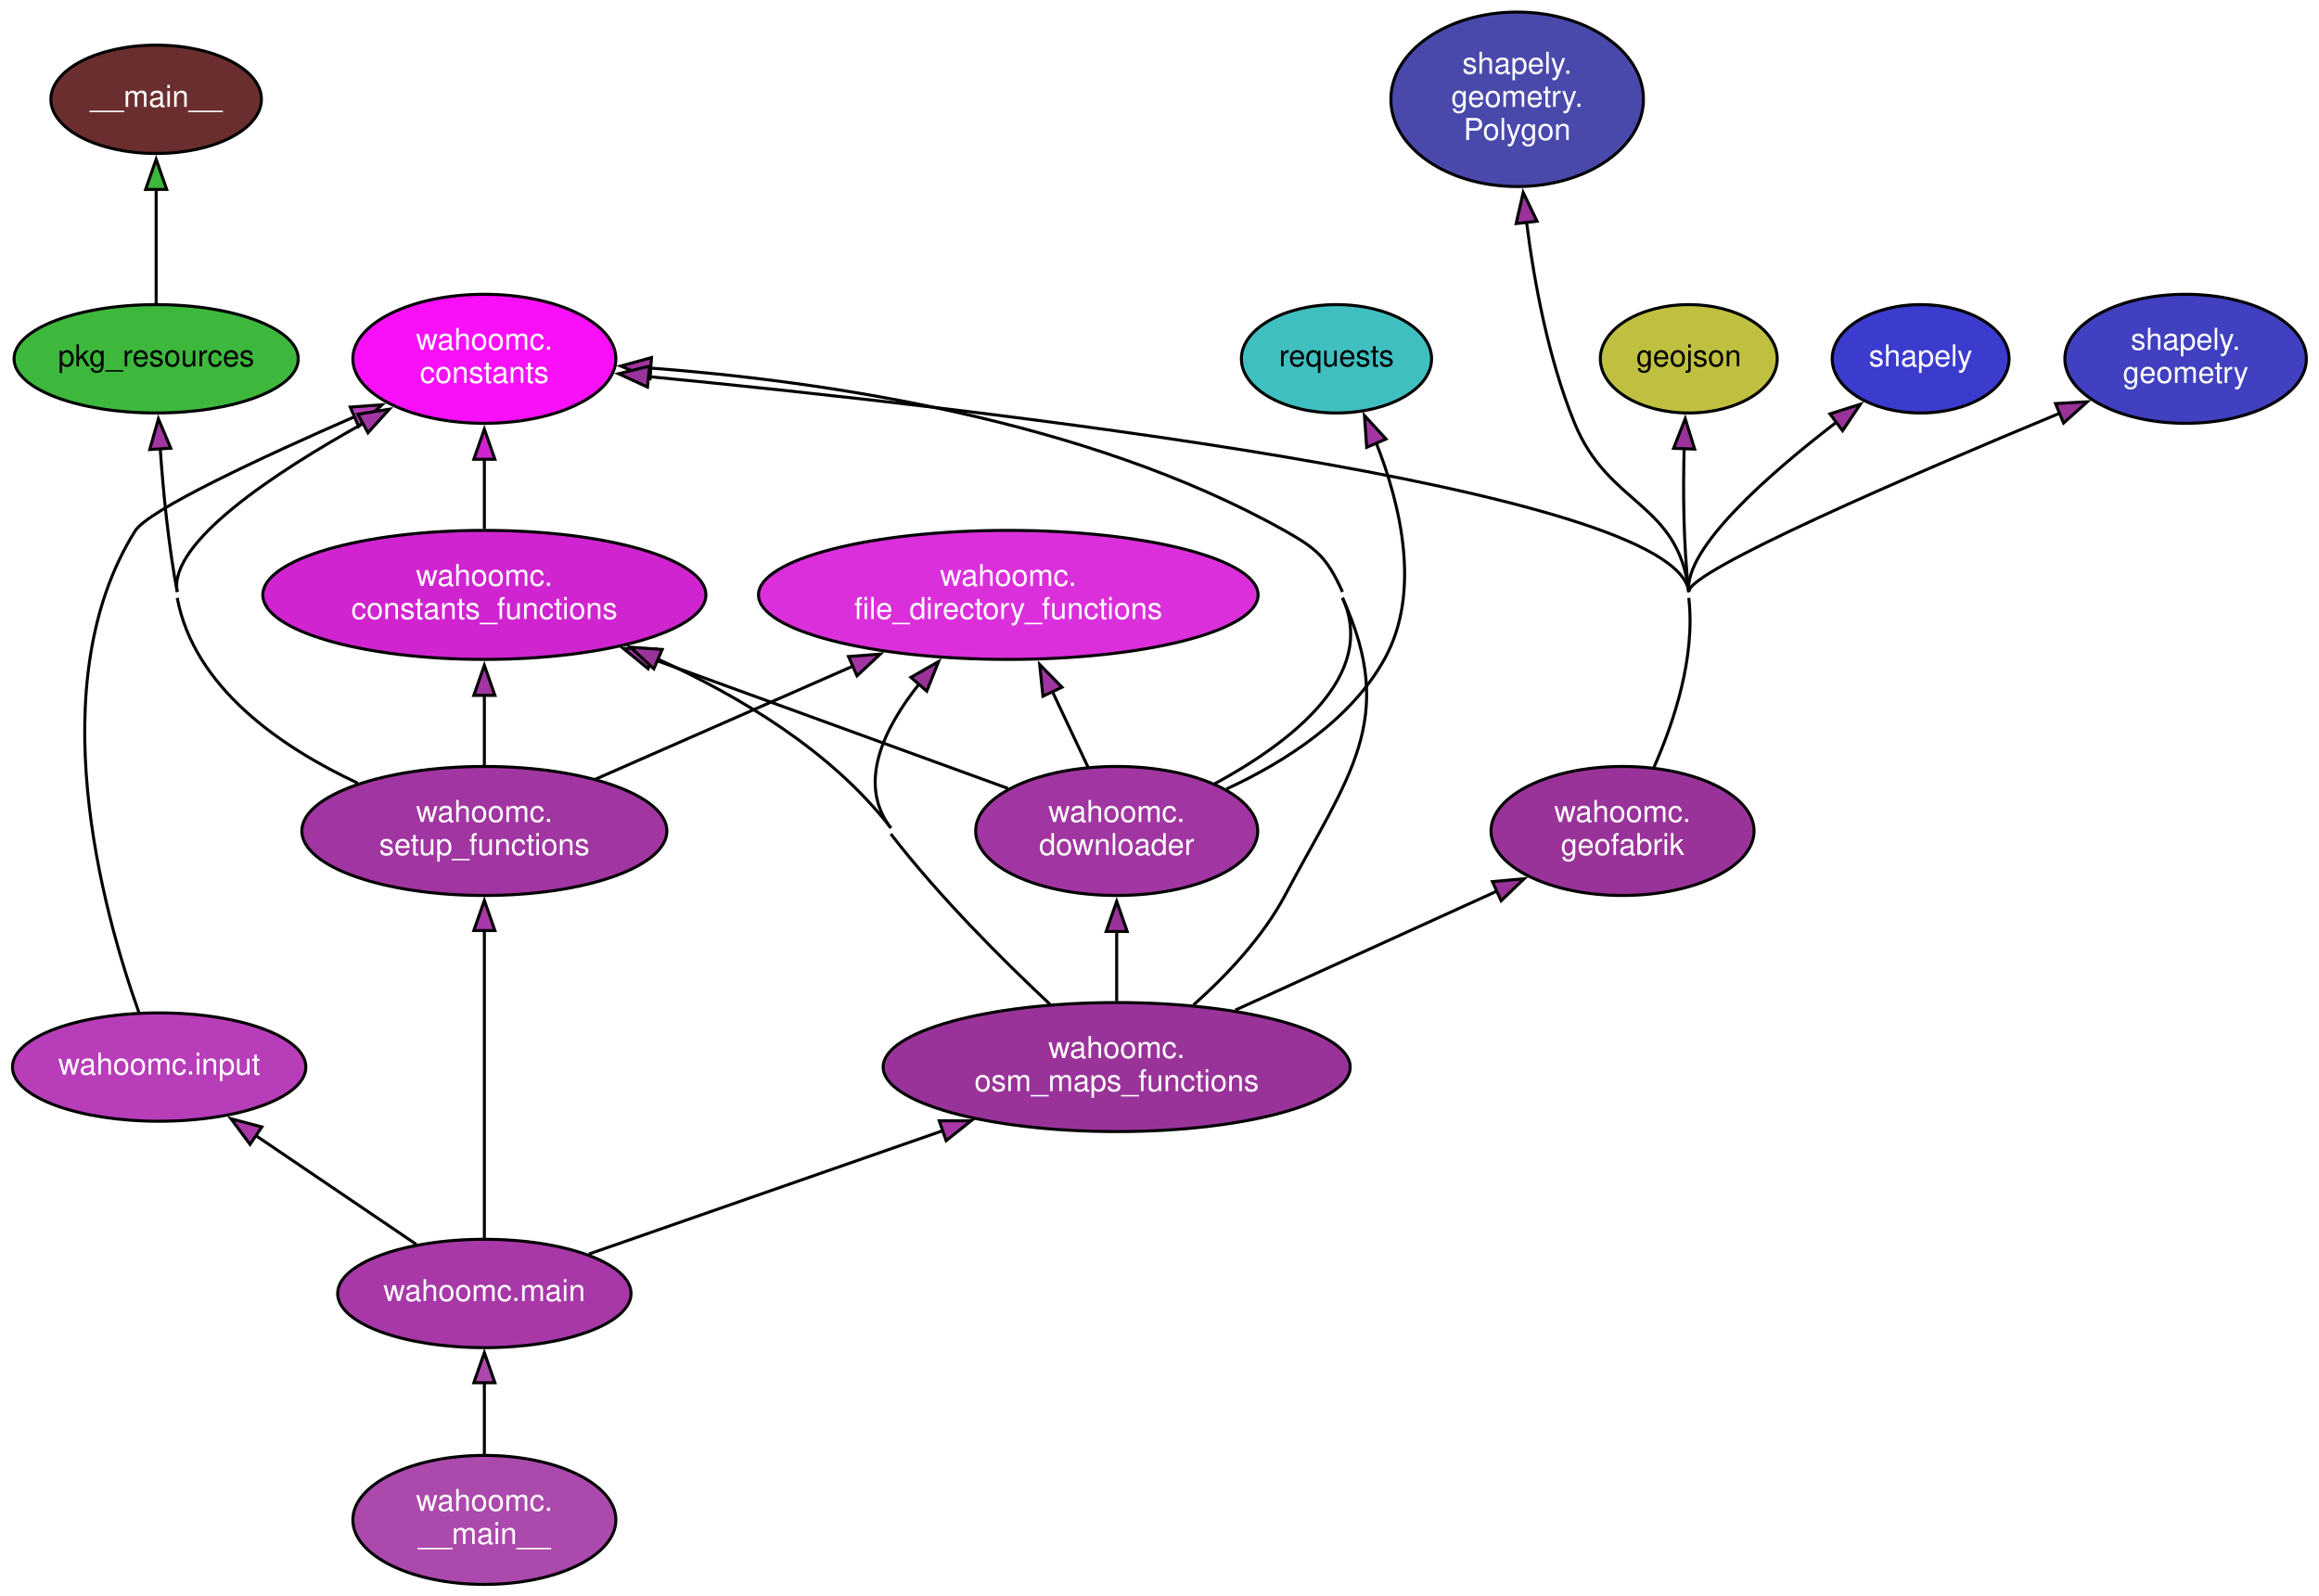
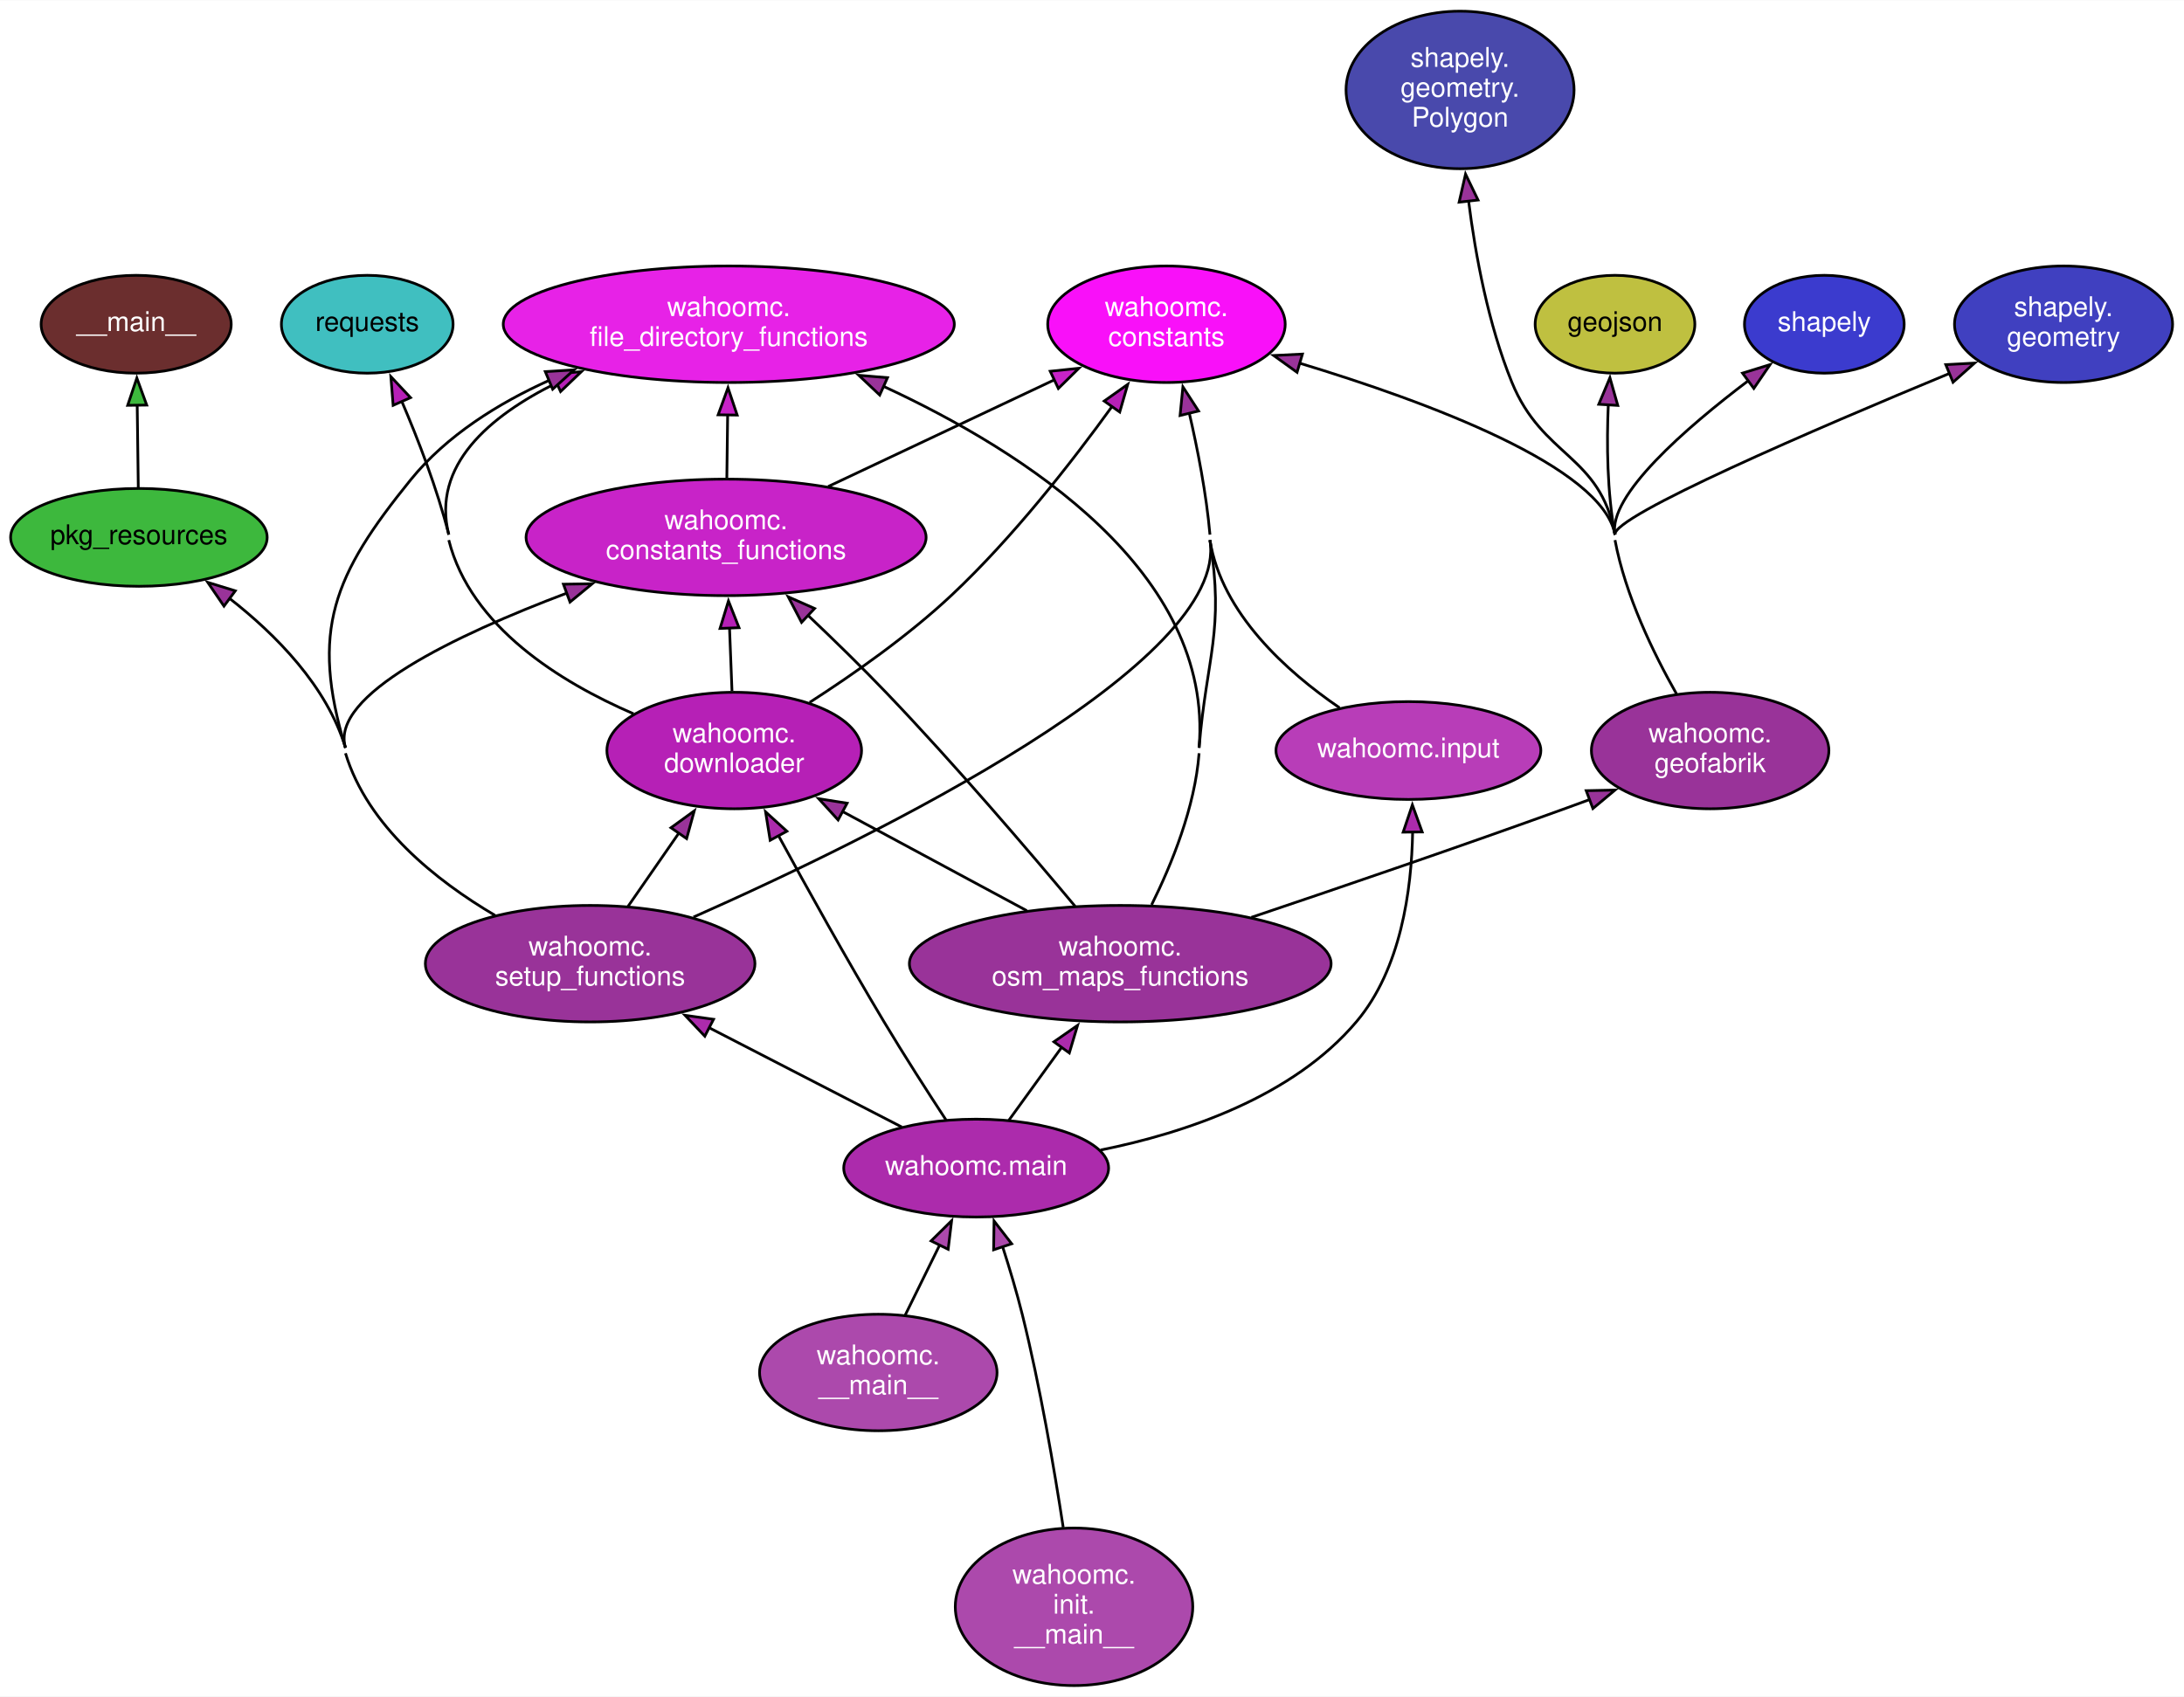
- <svg xmlns="http://www.w3.org/2000/svg" width="770pt" height="530pt" viewBox="0.00 0.00 770.16 530.11">
-   <g id="graph0" class="graph" transform="scale(1 1) rotate(0) translate(4 526.11)">
+ <svg xmlns="http://www.w3.org/2000/svg" width="803pt" height="624pt" viewBox="0.00 0.00 803.40 624.10">
+   <g id="graph0" class="graph" transform="scale(1 1) rotate(0) translate(4 620.1)">
    <style>.edge&gt;path:hover{stroke-width:8}</style>
-     <polygon fill="white" stroke="none" points="-4,4 -4,-526.11 766.16,-526.11 766.16,4 -4,4" />
+     <polygon fill="white" stroke="none" points="-4,4 -4,-620.1 799.4,-620.1 799.4,4 -4,4" />
    <g id="node1" class="node">
      <style>.edge&gt;path:hover{stroke-width:8}</style>
-       <ellipse fill="#6b2e2e" stroke="black" cx="47.86" cy="-493.12" rx="34.96" ry="18" />
-       <text text-anchor="middle" x="47.86" y="-490.62" font-family="Helvetica,sans-Serif" font-size="10.00" fill="#ffffff">__main__</text>
+       <ellipse fill="#6b2e2e" stroke="black" cx="46.09" cy="-500.9" rx="34.96" ry="18" />
+       <text text-anchor="middle" x="46.09" y="-498.4" font-family="Helvetica,sans-Serif" font-size="10.00" fill="#ffffff">__main__</text>
    </g>
    <g id="node2" class="node">
      <style>.edge&gt;path:hover{stroke-width:8}</style>
-       <ellipse fill="#bfc040" stroke="black" cx="556.86" cy="-406.92" rx="29.37" ry="18" />
-       <text text-anchor="middle" x="556.86" y="-404.42" font-family="Helvetica,sans-Serif" font-size="10.00" fill="#000000">geojson</text>
+       <ellipse fill="#bfc040" stroke="black" cx="590.09" cy="-500.9" rx="29.37" ry="18" />
+       <text text-anchor="middle" x="590.09" y="-498.4" font-family="Helvetica,sans-Serif" font-size="10.00" fill="#000000">geojson</text>
    </g>
    <g id="node3" class="node">
      <style>.edge&gt;path:hover{stroke-width:8}</style>
-       <ellipse fill="#3db83d" stroke="black" cx="47.86" cy="-406.92" rx="47.19" ry="18" />
-       <text text-anchor="middle" x="47.86" y="-404.42" font-family="Helvetica,sans-Serif" font-size="10.00" fill="#000000">pkg_resources</text>
+       <ellipse fill="#3db83d" stroke="black" cx="47.09" cy="-422.48" rx="47.19" ry="18" />
+       <text text-anchor="middle" x="47.09" y="-419.98" font-family="Helvetica,sans-Serif" font-size="10.00" fill="#000000">pkg_resources</text>
    </g>
    <g id="edge1" class="edge">
      <style>.edge&gt;path:hover{stroke-width:8}</style>
-       <path fill="none" stroke="black" d="M47.86,-425.37C47.86,-436.32 47.86,-450.71 47.86,-463.32" />
-       <polygon fill="#3db83d" stroke="black" points="44.36,-463.18 47.86,-473.18 51.36,-463.19 44.36,-463.18" />
+       <path fill="none" stroke="black" d="M46.87,-440.82C46.75,-449.81 46.6,-461.02 46.47,-471.25" />
+       <polygon fill="#3db83d" stroke="black" points="42.97,-471.07 46.34,-481.11 49.97,-471.16 42.97,-471.07" />
    </g>
    <g id="node4" class="node">
      <style>.edge&gt;path:hover{stroke-width:8}</style>
-       <ellipse fill="#40bfc0" stroke="black" cx="439.86" cy="-406.92" rx="31.58" ry="18" />
-       <text text-anchor="middle" x="439.86" y="-404.42" font-family="Helvetica,sans-Serif" font-size="10.00" fill="#000000">requests</text>
+       <ellipse fill="#40bfc0" stroke="black" cx="131.09" cy="-500.9" rx="31.58" ry="18" />
+       <text text-anchor="middle" x="131.09" y="-498.4" font-family="Helvetica,sans-Serif" font-size="10.00" fill="#000000">requests</text>
    </g>
    <g id="node5" class="node">
      <style>.edge&gt;path:hover{stroke-width:8}</style>
-       <ellipse fill="#3b3bce" stroke="black" cx="633.86" cy="-406.92" rx="29.37" ry="18" />
-       <text text-anchor="middle" x="633.86" y="-404.42" font-family="Helvetica,sans-Serif" font-size="10.00" fill="#ffffff">shapely</text>
+       <ellipse fill="#3b3bce" stroke="black" cx="667.09" cy="-500.9" rx="29.37" ry="18" />
+       <text text-anchor="middle" x="667.09" y="-498.4" font-family="Helvetica,sans-Serif" font-size="10.00" fill="#ffffff">shapely</text>
    </g>
    <g id="node6" class="node">
      <style>.edge&gt;path:hover{stroke-width:8}</style>
-       <ellipse fill="#4040c0" stroke="black" cx="721.86" cy="-406.92" rx="40.11" ry="21.43" />
-       <text text-anchor="middle" x="721.86" y="-409.92" font-family="Helvetica,sans-Serif" font-size="10.00" fill="#ffffff">shapely.</text>
-       <text text-anchor="middle" x="721.86" y="-398.92" font-family="Helvetica,sans-Serif" font-size="10.00" fill="#ffffff">geometry</text>
+       <ellipse fill="#4040c0" stroke="black" cx="755.09" cy="-500.9" rx="40.11" ry="21.43" />
+       <text text-anchor="middle" x="755.09" y="-503.9" font-family="Helvetica,sans-Serif" font-size="10.00" fill="#ffffff">shapely.</text>
+       <text text-anchor="middle" x="755.09" y="-492.9" font-family="Helvetica,sans-Serif" font-size="10.00" fill="#ffffff">geometry</text>
    </g>
    <g id="node7" class="node">
      <style>.edge&gt;path:hover{stroke-width:8}</style>
-       <ellipse fill="#4949ac" stroke="black" cx="499.86" cy="-493.12" rx="41.94" ry="28.98" />
-       <text text-anchor="middle" x="499.86" y="-501.62" font-family="Helvetica,sans-Serif" font-size="10.00" fill="#ffffff">shapely.</text>
-       <text text-anchor="middle" x="499.86" y="-490.62" font-family="Helvetica,sans-Serif" font-size="10.00" fill="#ffffff">geometry.</text>
-       <text text-anchor="middle" x="499.86" y="-479.62" font-family="Helvetica,sans-Serif" font-size="10.00" fill="#ffffff">Polygon</text>
+       <ellipse fill="#4949ac" stroke="black" cx="533.09" cy="-587.11" rx="41.94" ry="28.98" />
+       <text text-anchor="middle" x="533.09" y="-595.61" font-family="Helvetica,sans-Serif" font-size="10.00" fill="#ffffff">shapely.</text>
+       <text text-anchor="middle" x="533.09" y="-584.61" font-family="Helvetica,sans-Serif" font-size="10.00" fill="#ffffff">geometry.</text>
+       <text text-anchor="middle" x="533.09" y="-573.61" font-family="Helvetica,sans-Serif" font-size="10.00" fill="#ffffff">Polygon</text>
    </g>
    <g id="node8" class="node">
      <style>.edge&gt;path:hover{stroke-width:8}</style>
-       <ellipse fill="#ac49ac" stroke="black" cx="156.86" cy="-21.21" rx="43.68" ry="21.43" />
-       <text text-anchor="middle" x="156.86" y="-24.21" font-family="Helvetica,sans-Serif" font-size="10.00" fill="#ffffff">wahoomc.</text>
-       <text text-anchor="middle" x="156.86" y="-13.21" font-family="Helvetica,sans-Serif" font-size="10.00" fill="#ffffff">__main__</text>
+       <ellipse fill="#ac49ac" stroke="black" cx="319.09" cy="-115.2" rx="43.68" ry="21.43" />
+       <text text-anchor="middle" x="319.09" y="-118.2" font-family="Helvetica,sans-Serif" font-size="10.00" fill="#ffffff">wahoomc.</text>
+       <text text-anchor="middle" x="319.09" y="-107.2" font-family="Helvetica,sans-Serif" font-size="10.00" fill="#ffffff">__main__</text>
+     </g>
+     <g id="node16" class="node">
+       <style>.edge&gt;path:hover{stroke-width:8}</style>
+       <ellipse fill="#ac2bac" stroke="black" cx="355.09" cy="-190.41" rx="48.72" ry="18" />
+       <text text-anchor="middle" x="355.09" y="-187.91" font-family="Helvetica,sans-Serif" font-size="10.00" fill="#ffffff">wahoomc.main</text>
+     </g>
+     <g id="edge26" class="edge">
+       <style>.edge&gt;path:hover{stroke-width:8}</style>
+       <path fill="none" stroke="black" d="M328.93,-136.2C332.85,-144.18 337.43,-153.49 341.65,-162.08" />
+       <polygon fill="#ac49ac" stroke="black" points="338.51,-163.62 346.06,-171.05 344.79,-160.53 338.51,-163.62" />
+     </g>
+     <g id="node9" class="node">
+       <style>.edge&gt;path:hover{stroke-width:8}</style>
+       <ellipse fill="#f910f9" stroke="black" cx="425.09" cy="-500.9" rx="43.68" ry="21.43" />
+       <text text-anchor="middle" x="425.09" y="-503.9" font-family="Helvetica,sans-Serif" font-size="10.00" fill="#ffffff">wahoomc.</text>
+       <text text-anchor="middle" x="425.09" y="-492.9" font-family="Helvetica,sans-Serif" font-size="10.00" fill="#ffffff">constants</text>
+     </g>
+     <g id="node10" class="node">
+       <style>.edge&gt;path:hover{stroke-width:8}</style>
+       <ellipse fill="#c823c8" stroke="black" cx="263.09" cy="-422.48" rx="73.58" ry="21.43" />
+       <text text-anchor="middle" x="263.09" y="-425.48" font-family="Helvetica,sans-Serif" font-size="10.00" fill="#ffffff">wahoomc.</text>
+       <text text-anchor="middle" x="263.09" y="-414.48" font-family="Helvetica,sans-Serif" font-size="10.00" fill="#ffffff">constants_functions</text>
+     </g>
+     <g id="edge8" class="edge">
+       <style>.edge&gt;path:hover{stroke-width:8}</style>
+       <path fill="none" stroke="black" d="M300.67,-441.2C325.64,-452.98 358.43,-468.45 384.08,-480.56" />
+       <polygon fill="#c823c8" stroke="black" points="382.33,-483.6 392.87,-484.7 385.32,-477.27 382.33,-483.6" />
+     </g>
+     <g id="node12" class="node">
+       <style>.edge&gt;path:hover{stroke-width:8}</style>
+       <ellipse fill="#e722e7" stroke="black" cx="264.09" cy="-500.9" rx="82.96" ry="21.43" />
+       <text text-anchor="middle" x="264.09" y="-503.9" font-family="Helvetica,sans-Serif" font-size="10.00" fill="#ffffff">wahoomc.</text>
+       <text text-anchor="middle" x="264.09" y="-492.9" font-family="Helvetica,sans-Serif" font-size="10.00" fill="#ffffff">file_directory_functions</text>
+     </g>
+     <g id="edge20" class="edge">
+       <style>.edge&gt;path:hover{stroke-width:8}</style>
+       <path fill="none" stroke="black" d="M263.37,-444.36C263.46,-451.52 263.57,-459.71 263.67,-467.56" />
+       <polygon fill="#c823c8" stroke="black" points="260.17,-467.58 263.8,-477.53 267.17,-467.48 260.17,-467.58" />
+     </g>
+     <g id="node11" class="node">
+       <style>.edge&gt;path:hover{stroke-width:8}</style>
+       <ellipse fill="#b620b6" stroke="black" cx="266.09" cy="-344.05" rx="46.84" ry="21.43" />
+       <text text-anchor="middle" x="266.09" y="-347.05" font-family="Helvetica,sans-Serif" font-size="10.00" fill="#ffffff">wahoomc.</text>
+       <text text-anchor="middle" x="266.09" y="-336.05" font-family="Helvetica,sans-Serif" font-size="10.00" fill="#ffffff">downloader</text>
+     </g>
+     <g id="edge4" class="edge">
+       <style>.edge&gt;path:hover{stroke-width:8}</style>
+       <path fill="none" stroke="black" d="M161.09,-423.48C156.85,-440.33 149.84,-458.46 143.67,-472.84" />
+       <polygon fill="#b620b6" stroke="black" points="140.62,-471.07 139.78,-481.63 147.02,-473.9 140.62,-471.07" />
+       <path fill="none" stroke="black" d="M229.05,-357.57C202.16,-369.19 169.14,-389.55 161.09,-421.48" />
+     </g>
+     <g id="edge9" class="edge">
+       <style>.edge&gt;path:hover{stroke-width:8}</style>
+       <path fill="none" stroke="black" d="M293.84,-361.76C309.94,-372.12 330.13,-386.27 346.09,-401.26 368.6,-422.4 390.23,-450.1 405.15,-470.76" />
+       <polygon fill="#b620b6" stroke="black" points="402.19,-472.64 410.84,-478.77 407.9,-468.59 402.19,-472.64" />
+     </g>
+     <g id="edge14" class="edge">
+       <style>.edge&gt;path:hover{stroke-width:8}</style>
+       <path fill="none" stroke="black" d="M265.27,-365.93C264.99,-373.09 264.67,-381.29 264.36,-389.14" />
+       <polygon fill="#b620b6" stroke="black" points="260.87,-388.97 263.97,-399.1 267.86,-389.25 260.87,-388.97" />
+     </g>
+     <g id="edge21" class="edge">
+       <style>.edge&gt;path:hover{stroke-width:8}</style>
+       <path fill="none" stroke="black" d="M161.09,-423.48C154.69,-448.9 175.97,-467.11 200.83,-479.36" />
+       <polygon fill="#b620b6" stroke="black" points="199.31,-482.52 209.87,-483.46 202.21,-476.14 199.31,-482.52" />
+     </g>
+     <g id="node13" class="node">
+       <style>.edge&gt;path:hover{stroke-width:8}</style>
+       <ellipse fill="#993399" stroke="black" cx="625.09" cy="-344.05" rx="43.68" ry="21.43" />
+       <text text-anchor="middle" x="625.09" y="-347.05" font-family="Helvetica,sans-Serif" font-size="10.00" fill="#ffffff">wahoomc.</text>
+       <text text-anchor="middle" x="625.09" y="-336.05" font-family="Helvetica,sans-Serif" font-size="10.00" fill="#ffffff">geofabrik</text>
+     </g>
+     <g id="edge2" class="edge">
+       <style>.edge&gt;path:hover{stroke-width:8}</style>
+       <path fill="none" stroke="black" d="M590.09,-423.48C587.17,-439.17 586.99,-456.99 587.63,-471.48" />
+       <polygon fill="#993399" stroke="black" points="584.12,-471.46 588.22,-481.23 591.11,-471.03 584.12,-471.46" />
+     </g>
+     <g id="edge5" class="edge">
+       <style>.edge&gt;path:hover{stroke-width:8}</style>
+       <path fill="none" stroke="black" d="M590.09,-423.48C587.42,-437.8 616.09,-462.71 639.2,-480.19" />
+       <polygon fill="#993399" stroke="black" points="637,-482.92 647.13,-486.05 641.16,-477.29 637,-482.92" />
+     </g>
+     <g id="edge6" class="edge">
+       <style>.edge&gt;path:hover{stroke-width:8}</style>
+       <path fill="none" stroke="black" d="M590.09,-423.48C588.85,-430.16 664.07,-462.49 713.36,-482.9" />
+       <polygon fill="#993399" stroke="black" points="711.77,-486.03 722.35,-486.61 714.44,-479.56 711.77,-486.03" />
+     </g>
+     <g id="edge7" class="edge">
+       <style>.edge&gt;path:hover{stroke-width:8}</style>
+       <path fill="none" stroke="black" d="M590.09,-423.48C584.56,-453.12 563.43,-451.75 552.09,-479.69 543.5,-500.87 538.78,-525.98 536.2,-546.48" />
+       <polygon fill="#993399" stroke="black" points="532.75,-545.82 535.11,-556.15 539.71,-546.61 532.75,-545.82" />
+     </g>
+     <g id="edge10" class="edge">
+       <style>.edge&gt;path:hover{stroke-width:8}</style>
+       <path fill="none" stroke="black" d="M612.71,-364.9C604.25,-379.82 593.89,-401.1 590.09,-421.48" />
+       <path fill="none" stroke="black" d="M590.09,-423.48C585.42,-448.54 520.94,-472.41 473.99,-486.6" />
+       <polygon fill="#993399" stroke="black" points="473.13,-483.21 464.53,-489.4 475.11,-489.92 473.13,-483.21" />
+     </g>
+     <g id="node14" class="node">
+       <style>.edge&gt;path:hover{stroke-width:8}</style>
+       <ellipse fill="#ac49ac" stroke="black" cx="391.09" cy="-28.99" rx="43.68" ry="28.98" />
+       <text text-anchor="middle" x="391.09" y="-37.49" font-family="Helvetica,sans-Serif" font-size="10.00" fill="#ffffff">wahoomc.</text>
+       <text text-anchor="middle" x="391.09" y="-26.49" font-family="Helvetica,sans-Serif" font-size="10.00" fill="#ffffff">init.</text>
+       <text text-anchor="middle" x="391.09" y="-15.49" font-family="Helvetica,sans-Serif" font-size="10.00" fill="#ffffff">__main__</text>
+     </g>
+     <g id="edge27" class="edge">
+       <style>.edge&gt;path:hover{stroke-width:8}</style>
+       <path fill="none" stroke="black" d="M387.11,-58.22C383.81,-79.79 378.61,-110.18 372.09,-136.41 370.03,-144.7 367.37,-153.58 364.77,-161.65" />
+       <polygon fill="#ac49ac" stroke="black" points="361.51,-160.36 361.67,-170.95 368.15,-162.57 361.51,-160.36" />
    </g>
    <g id="node15" class="node">
      <style>.edge&gt;path:hover{stroke-width:8}</style>
-       <ellipse fill="#a838a8" stroke="black" cx="156.86" cy="-96.43" rx="48.72" ry="18" />
-       <text text-anchor="middle" x="156.86" y="-93.93" font-family="Helvetica,sans-Serif" font-size="10.00" fill="#ffffff">wahoomc.main</text>
+       <ellipse fill="#b83db8" stroke="black" cx="514.09" cy="-344.05" rx="48.72" ry="18" />
+       <text text-anchor="middle" x="514.09" y="-341.55" font-family="Helvetica,sans-Serif" font-size="10.00" fill="#ffffff">wahoomc.input</text>
+     </g>
+     <g id="edge11" class="edge">
+       <style>.edge&gt;path:hover{stroke-width:8}</style>
+       <path fill="none" stroke="black" d="M488.75,-359.79C469.41,-373.01 445.39,-394.48 441.09,-421.48" />
+     </g>
+     <g id="edge17" class="edge">
+       <style>.edge&gt;path:hover{stroke-width:8}</style>
+       <path fill="none" stroke="black" d="M344.11,-207.95C337.31,-218.32 328.51,-232.03 321.09,-244.41 307.52,-267.08 292.99,-293.22 282.28,-312.89" />
+       <polygon fill="#ac2bac" stroke="black" points="279.31,-311.03 277.62,-321.49 285.46,-314.36 279.31,-311.03" />
+     </g>
+     <g id="edge25" class="edge">
+       <style>.edge&gt;path:hover{stroke-width:8}</style>
+       <path fill="none" stroke="black" d="M400.85,-197.05C431.99,-203.33 471.66,-216.57 495.09,-244.41 511.31,-263.68 515.28,-292.61 515.65,-314.16" />
+       <polygon fill="#ac2bac" stroke="black" points="512.16,-314.02 515.55,-324.06 519.16,-314.09 512.16,-314.02" />
+     </g>
+     <g id="node17" class="node">
+       <style>.edge&gt;path:hover{stroke-width:8}</style>
+       <ellipse fill="#993399" stroke="black" cx="408.09" cy="-265.62" rx="77.56" ry="21.43" />
+       <text text-anchor="middle" x="408.09" y="-268.62" font-family="Helvetica,sans-Serif" font-size="10.00" fill="#ffffff">wahoomc.</text>
+       <text text-anchor="middle" x="408.09" y="-257.62" font-family="Helvetica,sans-Serif" font-size="10.00" fill="#ffffff">osm_maps_functions</text>
+     </g>
+     <g id="edge28" class="edge">
+       <style>.edge&gt;path:hover{stroke-width:8}</style>
+       <path fill="none" stroke="black" d="M367.12,-208.02C372.88,-215.98 379.95,-225.75 386.59,-234.92" />
+       <polygon fill="#ac2bac" stroke="black" points="383.69,-236.88 392.39,-242.93 389.36,-232.78 383.69,-236.88" />
+     </g>
+     <g id="node18" class="node">
+       <style>.edge&gt;path:hover{stroke-width:8}</style>
+       <ellipse fill="#993399" stroke="black" cx="213.09" cy="-265.62" rx="60.62" ry="21.43" />
+       <text text-anchor="middle" x="213.09" y="-268.62" font-family="Helvetica,sans-Serif" font-size="10.00" fill="#ffffff">wahoomc.</text>
+       <text text-anchor="middle" x="213.09" y="-257.62" font-family="Helvetica,sans-Serif" font-size="10.00" fill="#ffffff">setup_functions</text>
+     </g>
+     <g id="edge29" class="edge">
+       <style>.edge&gt;path:hover{stroke-width:8}</style>
+       <path fill="none" stroke="black" d="M327.71,-205.53C307.57,-215.91 279.76,-230.25 256.59,-242.2" />
+       <polygon fill="#ac2bac" stroke="black" points="255.27,-238.94 247.99,-246.63 258.48,-245.16 255.27,-238.94" />
+     </g>
+     <g id="edge12" class="edge">
+       <style>.edge&gt;path:hover{stroke-width:8}</style>
+       <path fill="none" stroke="black" d="M437.09,-345.05C439.9,-378.95 446.44,-387.88 441.09,-421.48" />
+     </g>
+     <g id="edge15" class="edge">
+       <style>.edge&gt;path:hover{stroke-width:8}</style>
+       <path fill="none" stroke="black" d="M391.48,-286.75C374.53,-307.03 347.22,-339 322.09,-365.26 312.96,-374.81 302.63,-384.87 293.21,-393.81" />
+       <polygon fill="#993399" stroke="black" points="290.86,-391.21 285.96,-400.61 295.65,-396.32 290.86,-391.21" />
+     </g>
+     <g id="edge18" class="edge">
+       <style>.edge&gt;path:hover{stroke-width:8}</style>
+       <path fill="none" stroke="black" d="M373.72,-285.12C353.26,-296.13 327.22,-310.15 305.88,-321.64" />
+       <polygon fill="#993399" stroke="black" points="304.3,-318.51 297.16,-326.33 307.62,-324.67 304.3,-318.51" />
+     </g>
+     <g id="edge22" class="edge">
+       <style>.edge&gt;path:hover{stroke-width:8}</style>
+       <path fill="none" stroke="black" d="M437.09,-345.05C442.42,-409.45 373.24,-453.92 320.77,-478.16" />
+       <polygon fill="#993399" stroke="black" points="319.61,-474.85 311.91,-482.12 322.47,-481.24 319.61,-474.85" />
+       <path fill="none" stroke="black" d="M419.63,-287.28C427.04,-302.24 435.58,-323.24 437.09,-343.05" />
+     </g>
+     <g id="edge24" class="edge">
+       <style>.edge&gt;path:hover{stroke-width:8}</style>
+       <path fill="none" stroke="black" d="M456.32,-282.67C489.08,-293.69 533.32,-308.8 572.09,-322.84 574.95,-323.87 577.88,-324.95 580.83,-326.04" />
+       <polygon fill="#993399" stroke="black" points="579.5,-329.28 590.1,-329.51 581.96,-322.72 579.5,-329.28" />
+     </g>
+     <g id="edge3" class="edge">
+       <style>.edge&gt;path:hover{stroke-width:8}</style>
+       <path fill="none" stroke="black" d="M178.11,-283.39C156.44,-296.17 131.24,-316.17 123.09,-343.05" />
+       <path fill="none" stroke="black" d="M123.09,-345.05C116.23,-367.71 97.57,-386.65 80.47,-400" />
+       <polygon fill="#993399" stroke="black" points="78.39,-397.18 72.42,-405.93 82.55,-402.81 78.39,-397.18" />
+     </g>
+     <g id="edge13" class="edge">
+       <style>.edge&gt;path:hover{stroke-width:8}</style>
+       <path fill="none" stroke="black" d="M251.11,-282.77C317.82,-312.36 448.27,-376.35 441.09,-421.48" />
+       <path fill="none" stroke="black" d="M441.09,-423.48C439.77,-438.46 436.59,-454.81 433.41,-468.52" />
+       <polygon fill="#993399" stroke="black" points="430.1,-467.33 431.14,-477.87 436.9,-468.98 430.1,-467.33" />
+     </g>
+     <g id="edge16" class="edge">
+       <style>.edge&gt;path:hover{stroke-width:8}</style>
+       <path fill="none" stroke="black" d="M123.09,-345.05C117.23,-364.39 163.56,-386.52 204.48,-401.97" />
+       <polygon fill="#993399" stroke="black" points="203.26,-405.25 213.86,-405.42 205.68,-398.68 203.26,-405.25" />
+     </g>
+     <g id="edge19" class="edge">
+       <style>.edge&gt;path:hover{stroke-width:8}</style>
+       <path fill="none" stroke="black" d="M227.02,-286.7C232.74,-294.95 239.48,-304.67 245.73,-313.69" />
+       <polygon fill="#993399" stroke="black" points="242.82,-315.64 251.4,-321.86 248.58,-311.65 242.82,-315.64" />
    </g>
    <g id="edge23" class="edge">
      <style>.edge&gt;path:hover{stroke-width:8}</style>
-       <path fill="none" stroke="black" d="M156.86,-43C156.86,-50.41 156.86,-58.89 156.86,-66.84" />
-       <polygon fill="#ac49ac" stroke="black" points="153.36,-66.78 156.86,-76.78 160.36,-66.78 153.36,-66.78" />
-     </g>
-     <g id="node9" class="node">
-       <style>.edge&gt;path:hover{stroke-width:8}</style>
-       <ellipse fill="#f910f9" stroke="black" cx="156.86" cy="-406.92" rx="43.68" ry="21.43" />
-       <text text-anchor="middle" x="156.86" y="-409.92" font-family="Helvetica,sans-Serif" font-size="10.00" fill="#ffffff">wahoomc.</text>
-       <text text-anchor="middle" x="156.86" y="-398.92" font-family="Helvetica,sans-Serif" font-size="10.00" fill="#ffffff">constants</text>
-     </g>
-     <g id="node10" class="node">
-       <style>.edge&gt;path:hover{stroke-width:8}</style>
-       <ellipse fill="#d024d0" stroke="black" cx="156.86" cy="-328.49" rx="73.58" ry="21.43" />
-       <text text-anchor="middle" x="156.86" y="-331.49" font-family="Helvetica,sans-Serif" font-size="10.00" fill="#ffffff">wahoomc.</text>
-       <text text-anchor="middle" x="156.86" y="-320.49" font-family="Helvetica,sans-Serif" font-size="10.00" fill="#ffffff">constants_functions</text>
-     </g>
-     <g id="edge8" class="edge">
-       <style>.edge&gt;path:hover{stroke-width:8}</style>
-       <path fill="none" stroke="black" d="M156.86,-350.38C156.86,-357.54 156.86,-365.73 156.86,-373.58" />
-       <polygon fill="#d024d0" stroke="black" points="153.36,-373.55 156.86,-383.55 160.36,-373.55 153.36,-373.55" />
-     </g>
-     <g id="node11" class="node">
-       <style>.edge&gt;path:hover{stroke-width:8}</style>
-       <ellipse fill="#a135a1" stroke="black" cx="366.86" cy="-250.07" rx="46.84" ry="21.43" />
-       <text text-anchor="middle" x="366.86" y="-253.07" font-family="Helvetica,sans-Serif" font-size="10.00" fill="#ffffff">wahoomc.</text>
-       <text text-anchor="middle" x="366.86" y="-242.07" font-family="Helvetica,sans-Serif" font-size="10.00" fill="#ffffff">downloader</text>
-     </g>
-     <g id="edge4" class="edge">
-       <style>.edge&gt;path:hover{stroke-width:8}</style>
-       <path fill="none" stroke="black" d="M403.35,-264.02C422.66,-272.96 444.66,-286.95 455.86,-307.28 468.07,-329.43 461.18,-358.35 452.99,-379.13" />
-       <polygon fill="#a135a1" stroke="black" points="449.88,-377.51 449.15,-388.08 456.31,-380.27 449.88,-377.51" />
-     </g>
-     <g id="edge9" class="edge">
-       <style>.edge&gt;path:hover{stroke-width:8}</style>
-       <path fill="none" stroke="black" d="M441.86,-329.49C436.74,-340.71 433.61,-343.66 422.86,-349.71 356.46,-387.04 268.07,-399.65 211.8,-403.86" />
-       <polygon fill="#a135a1" stroke="black" points="211.9,-400.35 202.16,-404.51 212.37,-407.33 211.9,-400.35" />
-       <path fill="none" stroke="black" d="M399.25,-265.66C424.57,-279.37 453.67,-301.62 441.86,-327.49" />
-     </g>
-     <g id="edge14" class="edge">
-       <style>.edge&gt;path:hover{stroke-width:8}</style>
-       <path fill="none" stroke="black" d="M330.76,-264.2C298.2,-276.05 249.83,-293.66 212.36,-307.29" />
-       <polygon fill="#a135a1" stroke="black" points="211.23,-303.98 203.03,-310.69 213.63,-310.56 211.23,-303.98" />
-     </g>
-     <g id="node12" class="node">
-       <style>.edge&gt;path:hover{stroke-width:8}</style>
-       <ellipse fill="#db2fdb" stroke="black" cx="330.86" cy="-328.49" rx="82.96" ry="21.43" />
-       <text text-anchor="middle" x="330.86" y="-331.49" font-family="Helvetica,sans-Serif" font-size="10.00" fill="#ffffff">wahoomc.</text>
-       <text text-anchor="middle" x="330.86" y="-320.49" font-family="Helvetica,sans-Serif" font-size="10.00" fill="#ffffff">file_directory_functions</text>
-     </g>
-     <g id="edge18" class="edge">
-       <style>.edge&gt;path:hover{stroke-width:8}</style>
-       <path fill="none" stroke="black" d="M357.4,-271.15C353.77,-278.86 349.53,-287.85 345.52,-296.36" />
-       <polygon fill="#a135a1" stroke="black" points="342.37,-294.84 341.28,-305.38 348.7,-297.82 342.37,-294.84" />
-     </g>
-     <g id="node13" class="node">
-       <style>.edge&gt;path:hover{stroke-width:8}</style>
-       <ellipse fill="#993399" stroke="black" cx="534.86" cy="-250.07" rx="43.68" ry="21.43" />
-       <text text-anchor="middle" x="534.86" y="-253.07" font-family="Helvetica,sans-Serif" font-size="10.00" fill="#ffffff">wahoomc.</text>
-       <text text-anchor="middle" x="534.86" y="-242.07" font-family="Helvetica,sans-Serif" font-size="10.00" fill="#ffffff">geofabrik</text>
-     </g>
-     <g id="edge2" class="edge">
-       <style>.edge&gt;path:hover{stroke-width:8}</style>
-       <path fill="none" stroke="black" d="M556.86,-329.49C555.05,-345.25 554.94,-362.95 555.32,-377.35" />
-       <polygon fill="#993399" stroke="black" points="551.81,-377.18 555.68,-387.04 558.81,-376.92 551.81,-377.18" />
-     </g>
-     <g id="edge5" class="edge">
-       <style>.edge&gt;path:hover{stroke-width:8}</style>
-       <path fill="none" stroke="black" d="M556.86,-329.49C555.21,-343.88 583.34,-368.57 606.06,-385.99" />
-       <polygon fill="#993399" stroke="black" points="603.74,-388.62 613.84,-391.82 607.93,-383.02 603.74,-388.62" />
-     </g>
-     <g id="edge6" class="edge">
-       <style>.edge&gt;path:hover{stroke-width:8}</style>
-       <path fill="none" stroke="black" d="M556.86,-329.49C556.09,-336.25 631.14,-368.55 680.28,-388.94" />
-       <polygon fill="#993399" stroke="black" points="678.65,-392.05 689.23,-392.64 681.33,-385.58 678.65,-392.05" />
-     </g>
-     <g id="edge7" class="edge">
-       <style>.edge&gt;path:hover{stroke-width:8}</style>
-       <path fill="none" stroke="black" d="M556.86,-329.49C553.43,-359.45 530.2,-357.76 518.86,-385.71 510.26,-406.88 505.55,-431.99 502.96,-452.5" />
-       <polygon fill="#993399" stroke="black" points="499.52,-451.84 501.87,-462.17 506.47,-452.62 499.52,-451.84" />
-     </g>
-     <g id="edge10" class="edge">
-       <style>.edge&gt;path:hover{stroke-width:8}</style>
-       <path fill="none" stroke="black" d="M556.86,-329.49C552.91,-363.97 319.72,-390.52 211.25,-401.02" />
-       <polygon fill="#993399" stroke="black" points="211.04,-397.52 201.42,-401.96 211.71,-404.49 211.04,-397.52" />
-       <path fill="none" stroke="black" d="M545.25,-271.13C551.98,-286.33 559.11,-307.88 556.86,-327.49" />
-     </g>
-     <g id="node14" class="node">
-       <style>.edge&gt;path:hover{stroke-width:8}</style>
-       <ellipse fill="#b83db8" stroke="black" cx="48.86" cy="-171.64" rx="48.72" ry="18" />
-       <text text-anchor="middle" x="48.86" y="-169.14" font-family="Helvetica,sans-Serif" font-size="10.00" fill="#ffffff">wahoomc.input</text>
-     </g>
-     <g id="edge11" class="edge">
-       <style>.edge&gt;path:hover{stroke-width:8}</style>
-       <path fill="none" stroke="black" d="M42.1,-189.86C30.1,-223.52 9.16,-299.12 40.86,-349.71 45.22,-356.67 82.77,-374.15 113.99,-387.79" />
-       <polygon fill="#b83db8" stroke="black" points="112.32,-390.88 122.88,-391.64 115.1,-384.45 112.32,-390.88" />
-     </g>
-     <g id="edge22" class="edge">
-       <style>.edge&gt;path:hover{stroke-width:8}</style>
-       <path fill="none" stroke="black" d="M134.22,-112.77C118.67,-123.32 97.8,-137.46 80.6,-149.13" />
-       <polygon fill="#a838a8" stroke="black" points="79.04,-145.95 72.72,-154.46 82.96,-151.75 79.04,-145.95" />
-     </g>
-     <g id="node16" class="node">
-       <style>.edge&gt;path:hover{stroke-width:8}</style>
-       <ellipse fill="#993399" stroke="black" cx="366.86" cy="-171.64" rx="77.56" ry="21.43" />
-       <text text-anchor="middle" x="366.86" y="-174.64" font-family="Helvetica,sans-Serif" font-size="10.00" fill="#ffffff">wahoomc.</text>
-       <text text-anchor="middle" x="366.86" y="-163.64" font-family="Helvetica,sans-Serif" font-size="10.00" fill="#ffffff">osm_maps_functions</text>
-     </g>
-     <g id="edge24" class="edge">
-       <style>.edge&gt;path:hover{stroke-width:8}</style>
-       <path fill="none" stroke="black" d="M191.54,-109.52C223.45,-120.64 271.41,-137.36 309.1,-150.5" />
-       <polygon fill="#a838a8" stroke="black" points="307.92,-153.8 318.51,-153.78 310.22,-147.19 307.92,-153.8" />
-     </g>
-     <g id="node17" class="node">
-       <style>.edge&gt;path:hover{stroke-width:8}</style>
-       <ellipse fill="#a135a1" stroke="black" cx="156.86" cy="-250.07" rx="60.62" ry="21.43" />
-       <text text-anchor="middle" x="156.86" y="-253.07" font-family="Helvetica,sans-Serif" font-size="10.00" fill="#ffffff">wahoomc.</text>
-       <text text-anchor="middle" x="156.86" y="-242.07" font-family="Helvetica,sans-Serif" font-size="10.00" fill="#ffffff">setup_functions</text>
-     </g>
-     <g id="edge25" class="edge">
-       <style>.edge&gt;path:hover{stroke-width:8}</style>
-       <path fill="none" stroke="black" d="M156.86,-114.82C156.86,-139.79 156.86,-186.22 156.86,-217.38" />
-       <polygon fill="#a838a8" stroke="black" points="153.36,-216.99 156.86,-226.99 160.36,-216.99 153.36,-216.99" />
-     </g>
-     <g id="edge12" class="edge">
-       <style>.edge&gt;path:hover{stroke-width:8}</style>
-       <path fill="none" stroke="black" d="M392.36,-192.27C403.39,-202.09 415.45,-214.85 422.86,-228.85 443.75,-268.31 460.39,-286.88 441.86,-327.49" />
-     </g>
-     <g id="edge15" class="edge">
-       <style>.edge&gt;path:hover{stroke-width:8}</style>
-       <path fill="none" stroke="black" d="M344.73,-192.48C328.98,-207.22 307.85,-228.3 291.86,-249.07" />
-       <path fill="none" stroke="black" d="M291.86,-251.07C272.19,-276.61 241.4,-294.98 214.18,-307.29" />
-       <polygon fill="#993399" stroke="black" points="213.14,-303.93 205.35,-311.12 215.92,-310.36 213.14,-303.93" />
-     </g>
-     <g id="edge17" class="edge">
-       <style>.edge&gt;path:hover{stroke-width:8}</style>
-       <path fill="none" stroke="black" d="M366.86,-193.52C366.86,-200.68 366.86,-208.88 366.86,-216.73" />
-       <polygon fill="#993399" stroke="black" points="363.36,-216.69 366.86,-226.69 370.36,-216.69 363.36,-216.69" />
-     </g>
-     <g id="edge19" class="edge">
-       <style>.edge&gt;path:hover{stroke-width:8}</style>
-       <path fill="none" stroke="black" d="M291.86,-251.07C280.62,-265.67 289.35,-284.01 301.38,-299.06" />
-       <polygon fill="#993399" stroke="black" points="298.51,-301.1 307.72,-306.35 303.79,-296.51 298.51,-301.1" />
-     </g>
-     <g id="edge21" class="edge">
-       <style>.edge&gt;path:hover{stroke-width:8}</style>
-       <path fill="none" stroke="black" d="M406.25,-190.56C432.45,-202.48 466.8,-218.11 493.41,-230.21" />
-       <polygon fill="#993399" stroke="black" points="491.64,-233.25 502.19,-234.2 494.53,-226.88 491.64,-233.25" />
-     </g>
-     <g id="edge3" class="edge">
-       <style>.edge&gt;path:hover{stroke-width:8}</style>
-       <path fill="none" stroke="black" d="M114.85,-265.94C89.27,-277.9 60.45,-297.7 54.86,-327.49" />
-       <path fill="none" stroke="black" d="M54.86,-329.49C51.92,-345.15 50.2,-362.84 49.2,-377.26" />
-       <polygon fill="#a135a1" stroke="black" points="45.73,-376.78 48.61,-386.98 52.71,-377.21 45.73,-376.78" />
-     </g>
-     <g id="edge13" class="edge">
-       <style>.edge&gt;path:hover{stroke-width:8}</style>
-       <path fill="none" stroke="black" d="M54.86,-329.49C51.82,-345.71 86.94,-368.97 116.79,-385.56" />
-       <polygon fill="#a135a1" stroke="black" points="114.86,-388.5 125.32,-390.19 118.2,-382.35 114.86,-388.5" />
-     </g>
-     <g id="edge16" class="edge">
-       <style>.edge&gt;path:hover{stroke-width:8}</style>
-       <path fill="none" stroke="black" d="M156.86,-271.95C156.86,-279.11 156.86,-287.3 156.86,-295.15" />
-       <polygon fill="#a135a1" stroke="black" points="153.36,-295.12 156.86,-305.12 160.36,-295.12 153.36,-295.12" />
-     </g>
-     <g id="edge20" class="edge">
-       <style>.edge&gt;path:hover{stroke-width:8}</style>
-       <path fill="none" stroke="black" d="M193.76,-267.27C218.7,-278.23 251.99,-292.85 279.51,-304.94" />
-       <polygon fill="#a135a1" stroke="black" points="277.8,-308.01 288.36,-308.83 280.61,-301.6 277.8,-308.01" />
+       <path fill="none" stroke="black" d="M123.09,-345.05C110.01,-388.23 118.69,-408.63 147.09,-443.69 160.26,-459.94 179.26,-471.8 198.13,-480.31" />
+       <polygon fill="#993399" stroke="black" points="196.59,-483.46 207.16,-484.11 199.3,-477.01 196.59,-483.46" />
    </g>
  </g>
</svg>
